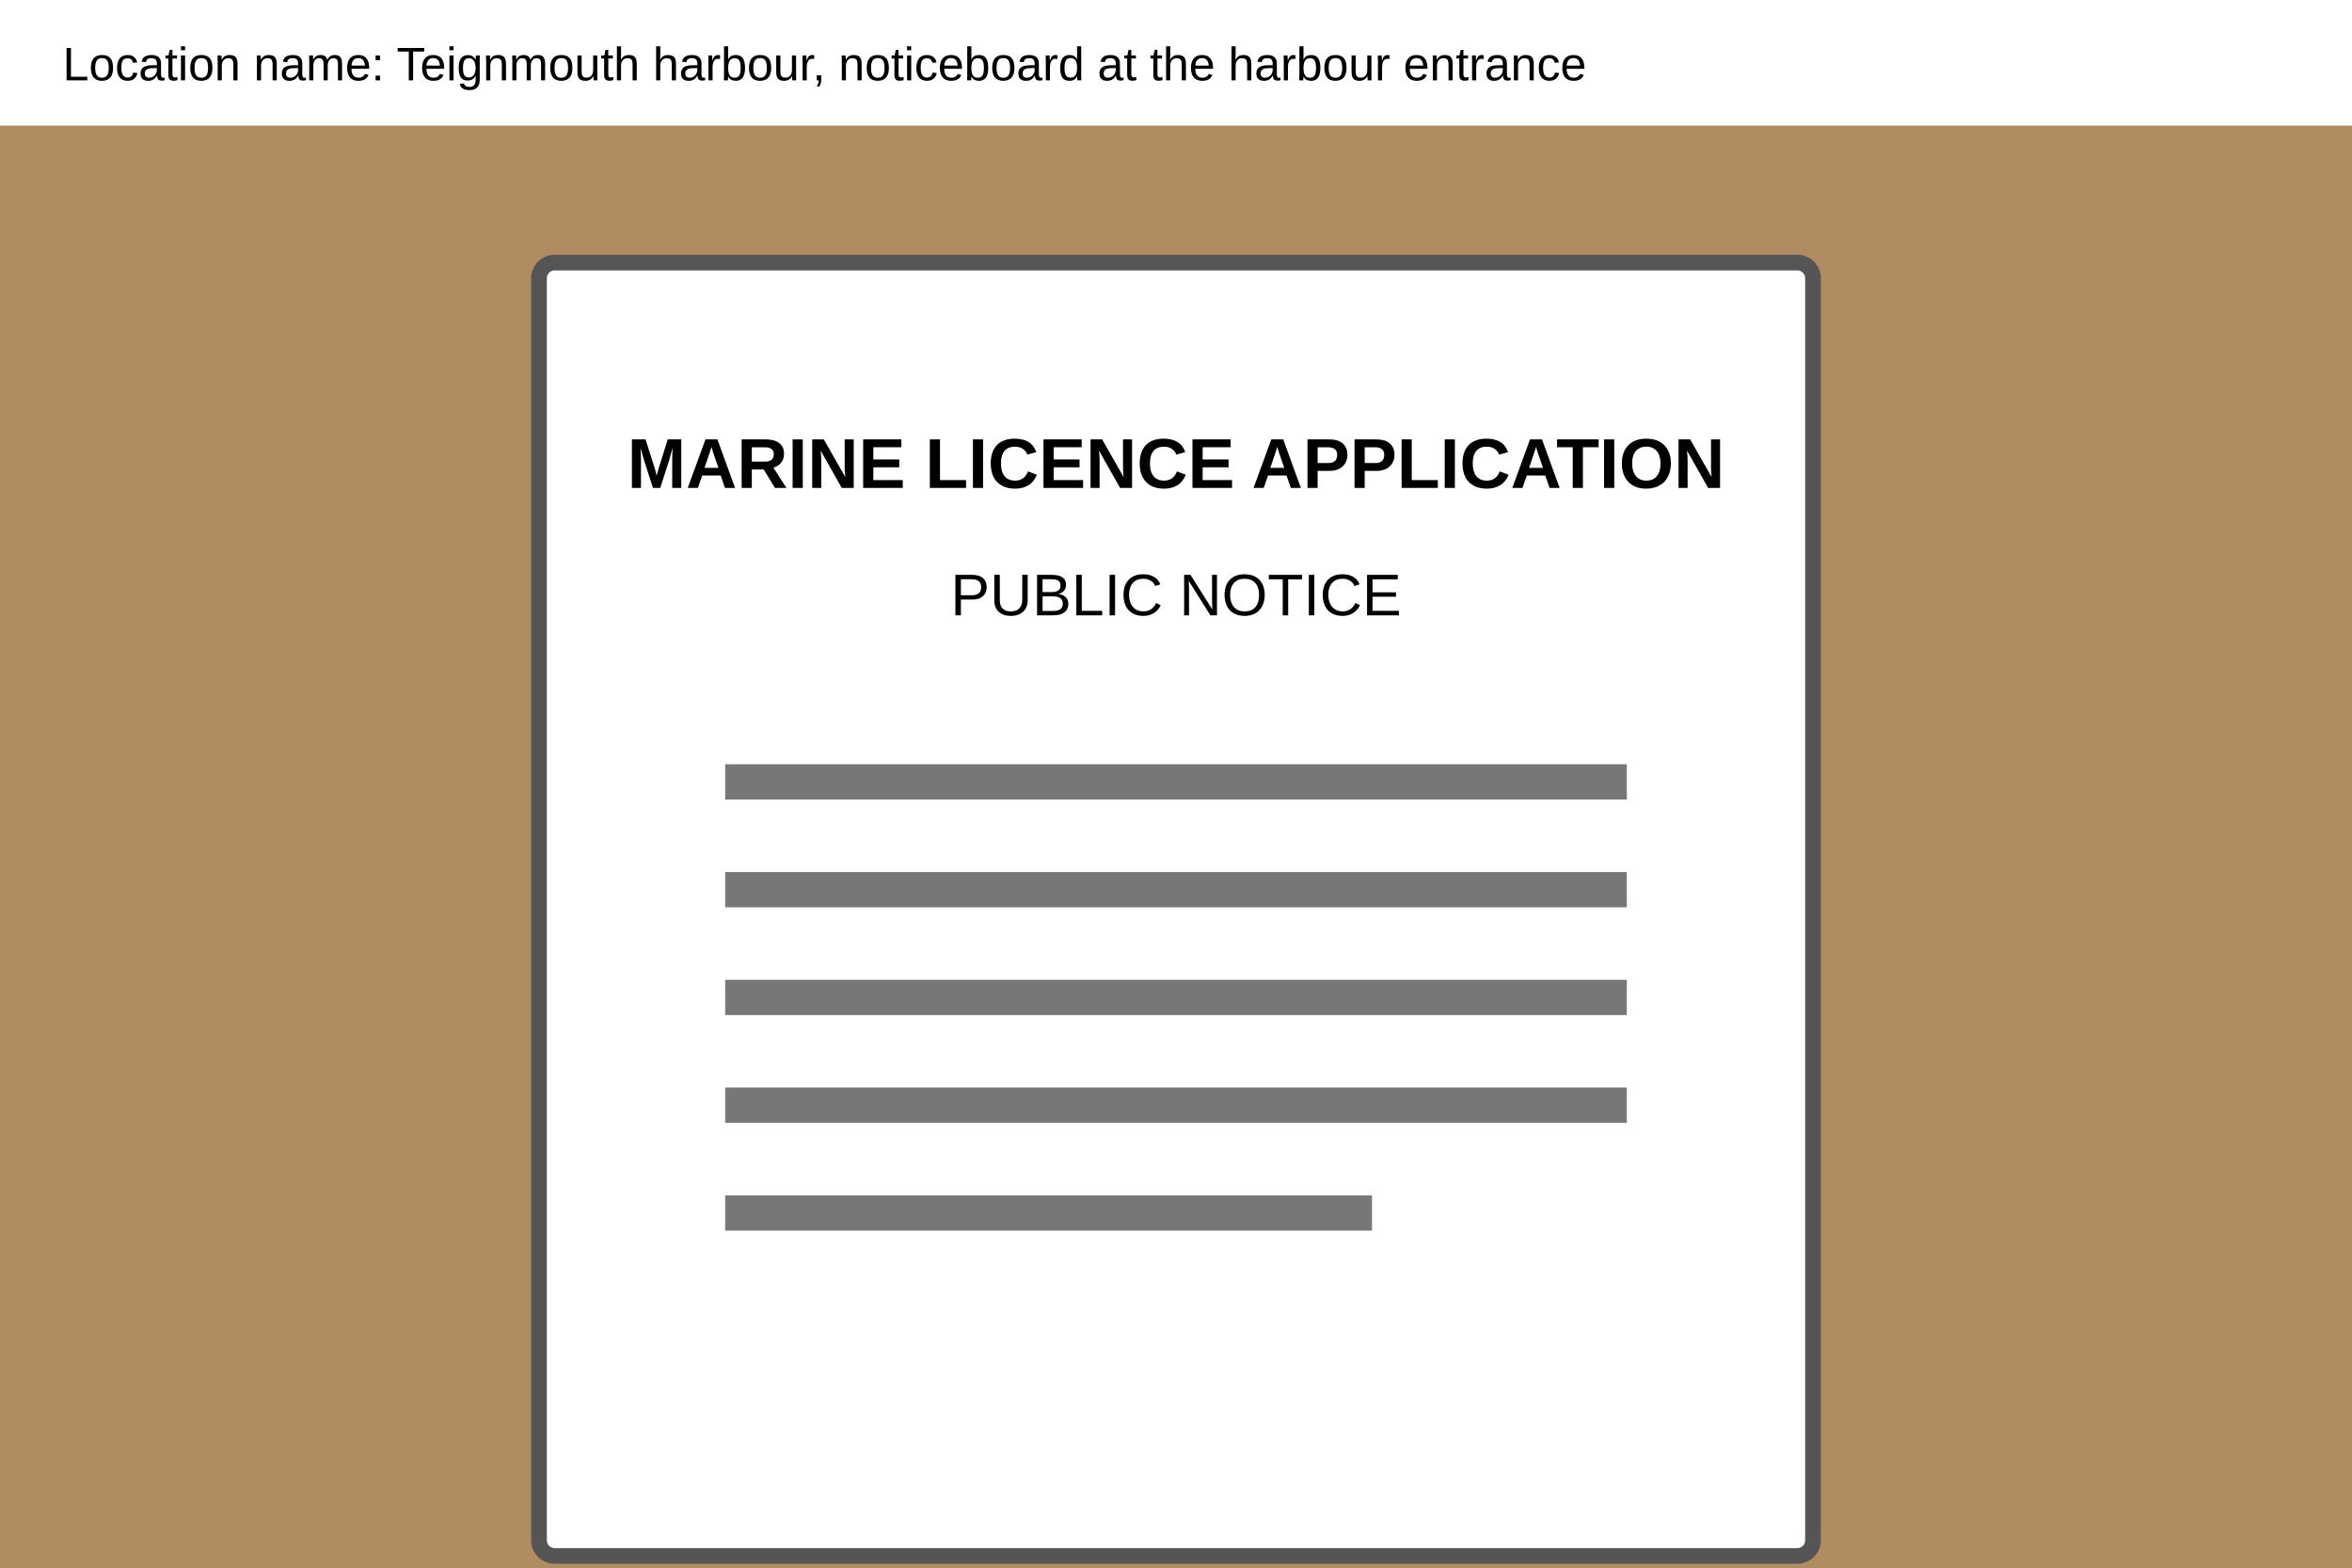
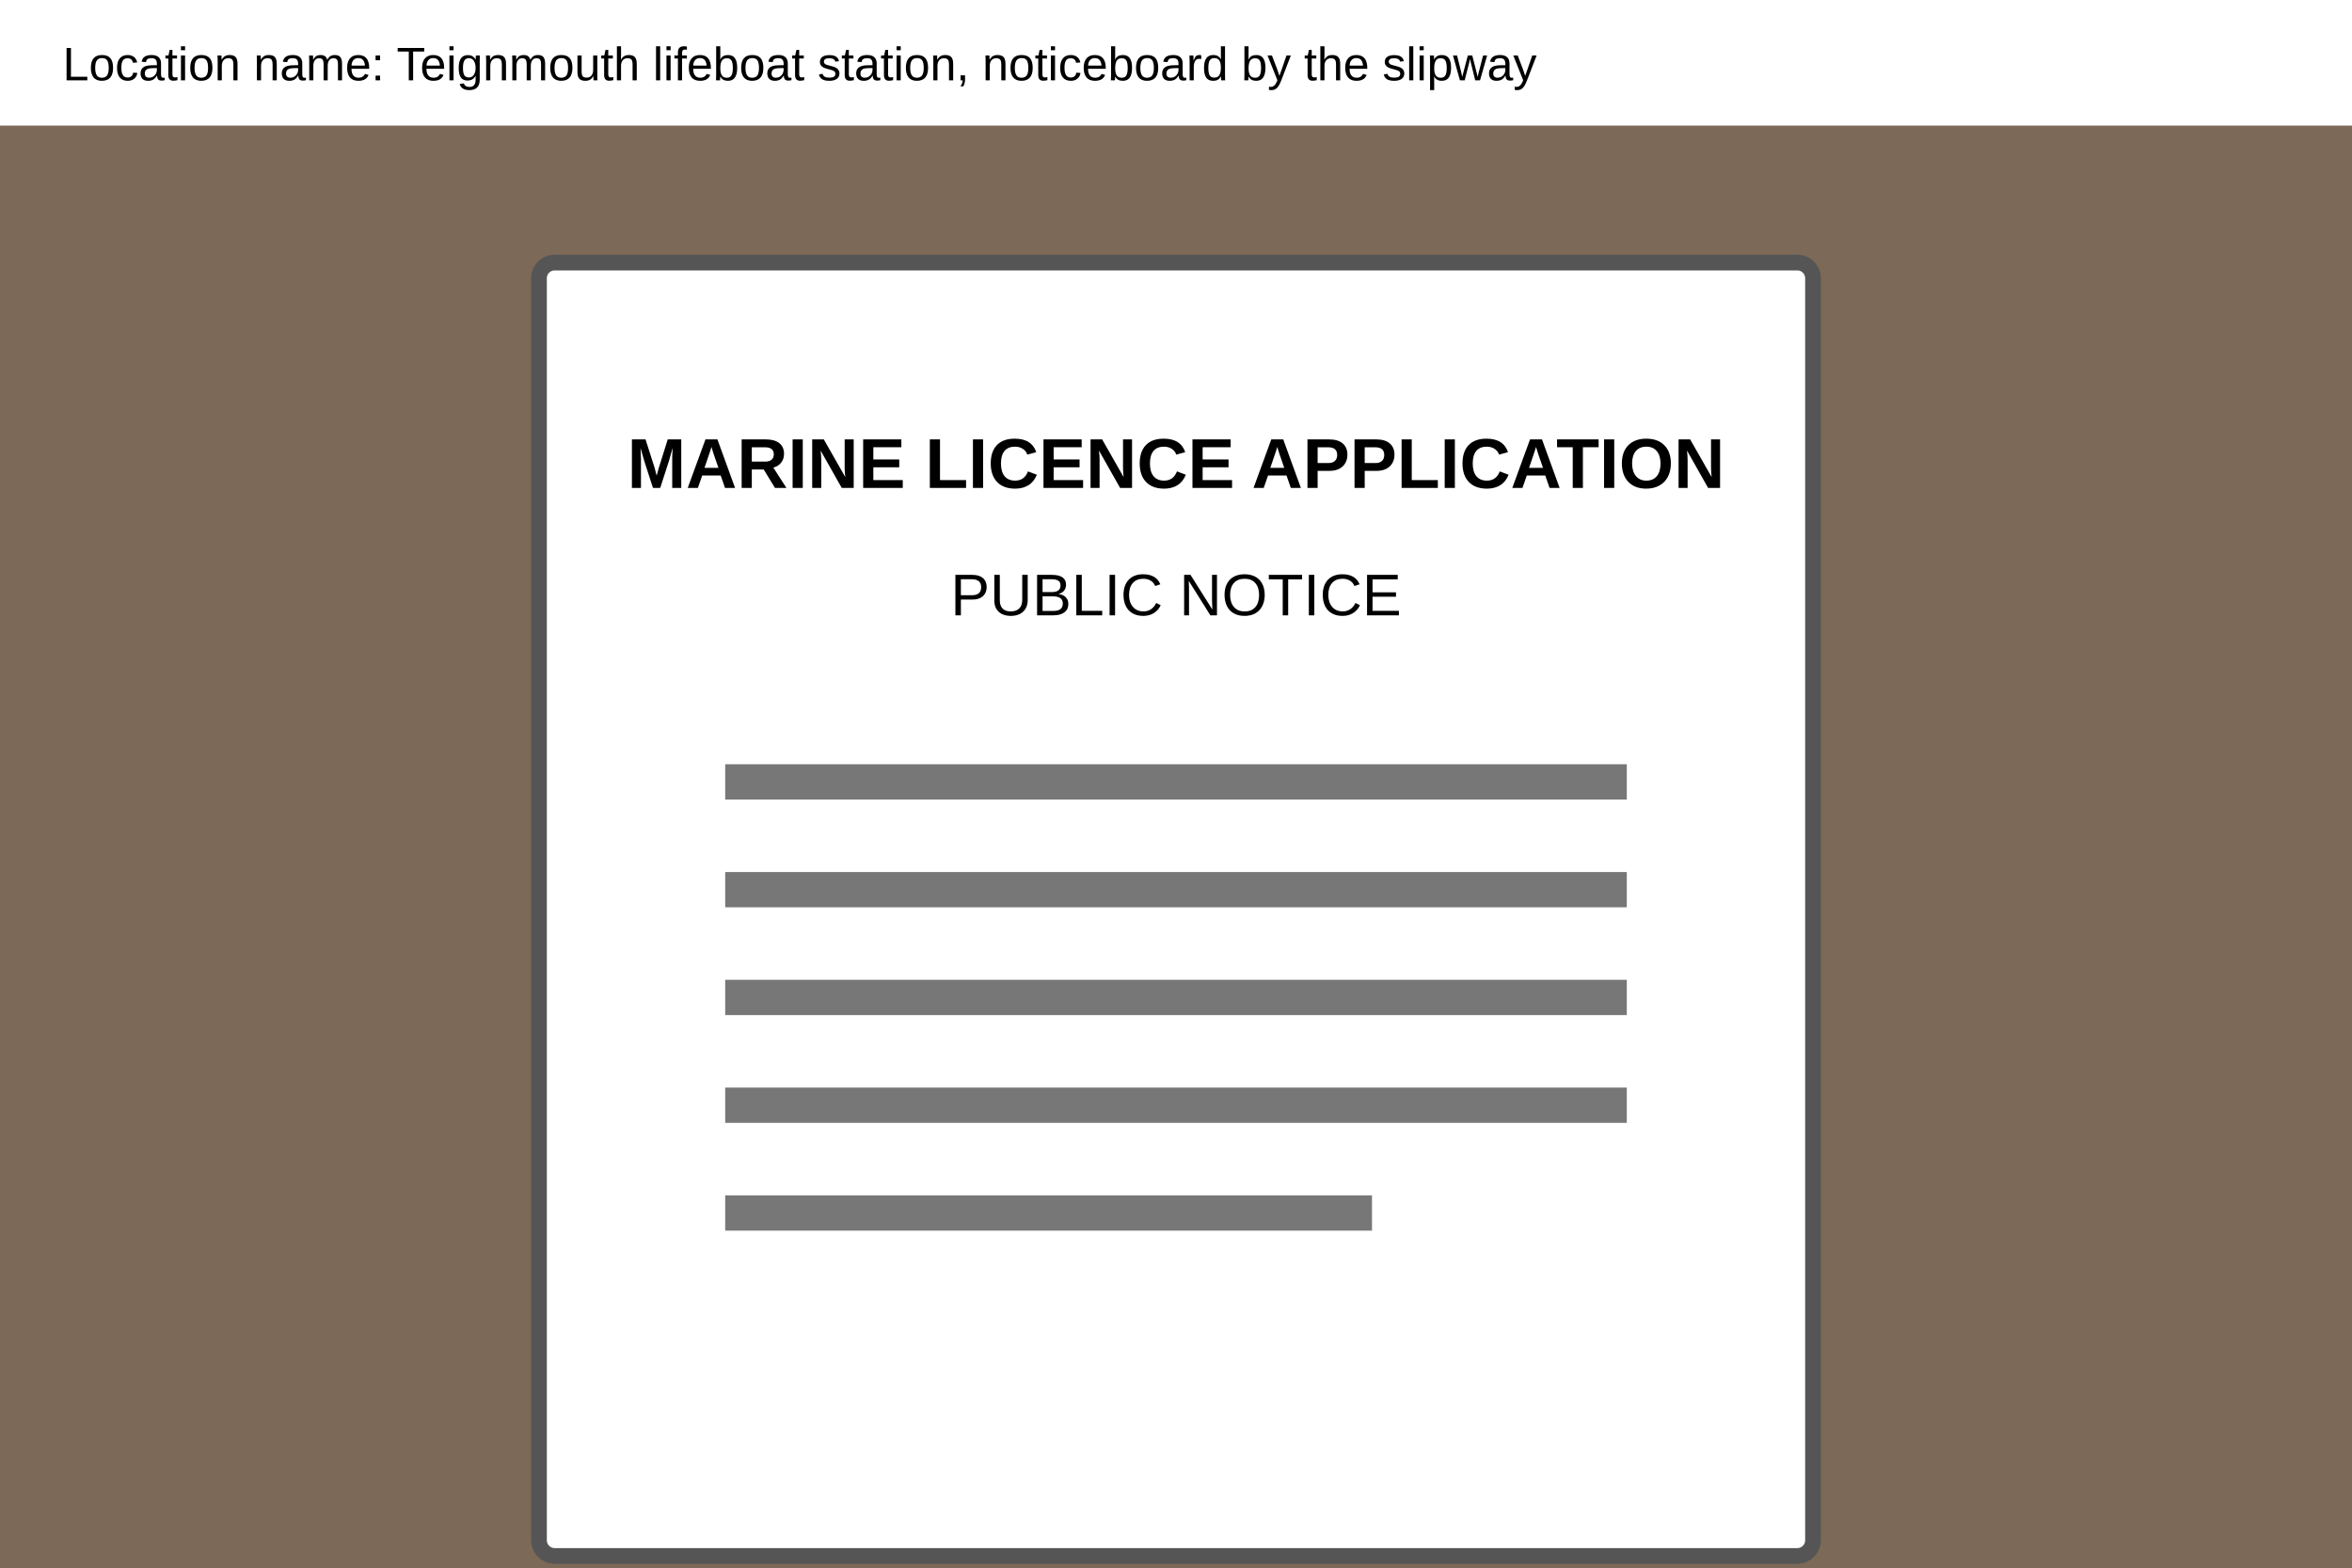
<svg xmlns="http://www.w3.org/2000/svg" width="1200" height="800" viewBox="0 0 1200 800">
  <g transform="translate(0 64)">
-     <rect width="1200" height="800" fill="#b18b62" />
+     <rect width="1200" height="800" fill="#7c6957" />
    <rect x="275" y="70" width="650" height="660" rx="8" fill="#fff" stroke="#555" stroke-width="8" />
    <text x="600" y="185" text-anchor="middle" font-family="Arial" font-size="36" font-weight="700">MARINE LICENCE APPLICATION</text>
    <text x="600" y="250" text-anchor="middle" font-family="Arial" font-size="30">PUBLIC NOTICE</text>
    <path d="M370 335h460M370 390h460M370 445h460M370 500h460M370 555h330" stroke="#777" stroke-width="18" />
  </g>
  <rect width="1200" height="64" fill="#fff" />
-   <text x="32" y="41" font-family="Arial" font-size="24">Location name: Teignmouth harbour, noticeboard at the harbour entrance</text>
+   <text x="32" y="41" font-family="Arial" font-size="24">Location name: Teignmouth lifeboat station, noticeboard by the slipway</text>
</svg>
